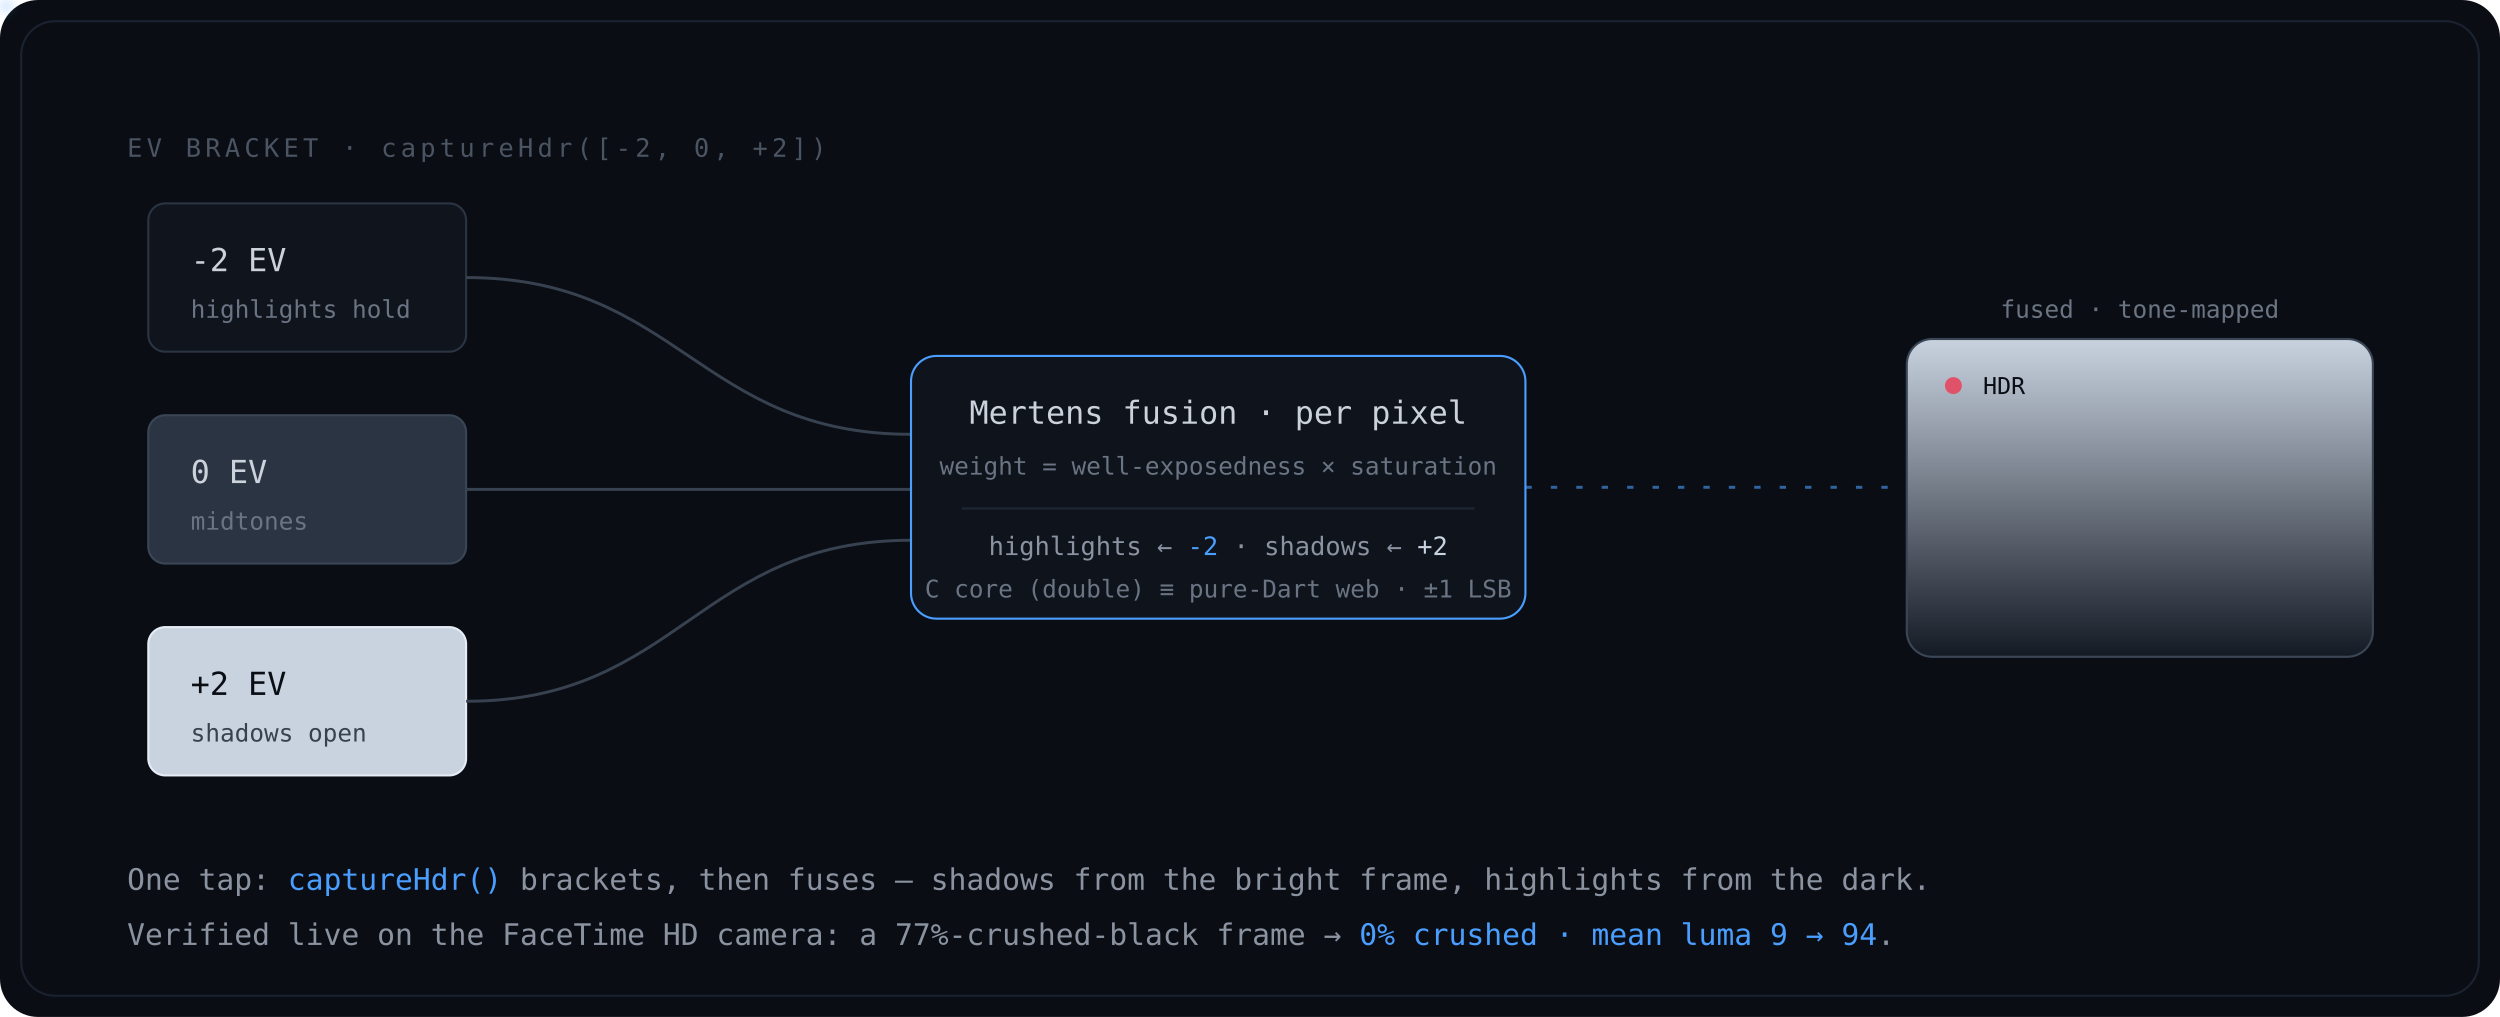
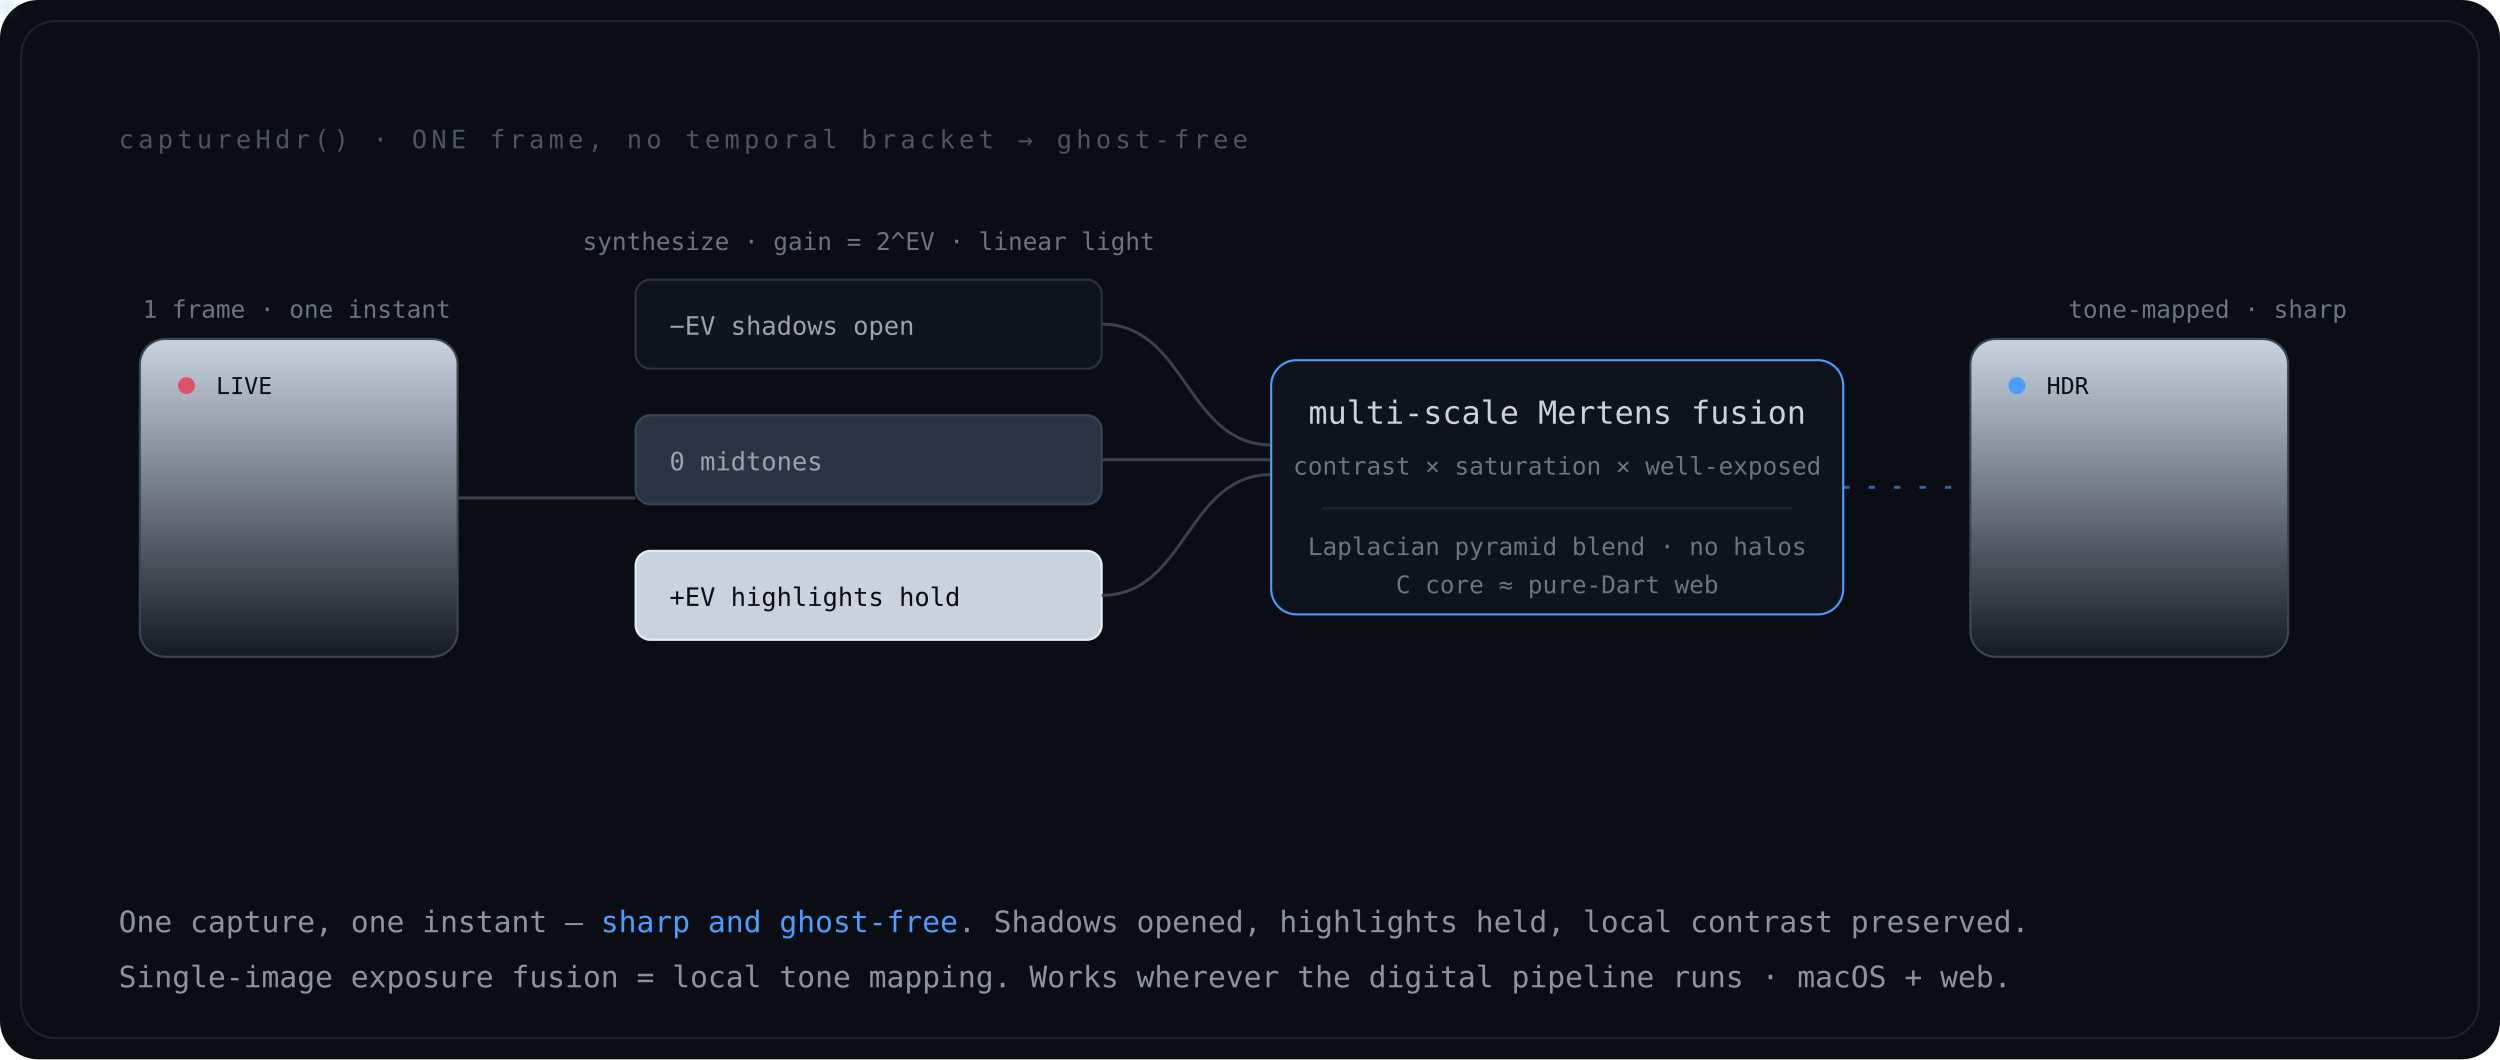
- <svg xmlns="http://www.w3.org/2000/svg" viewBox="0 0 1180 480" role="img" font-family="'Berkeley Mono','JetBrains Mono','SF Mono',ui-monospace,monospace">
+ <svg xmlns="http://www.w3.org/2000/svg" viewBox="0 0 1180 500" role="img" font-family="'Berkeley Mono','JetBrains Mono','SF Mono',ui-monospace,monospace">
  <defs>
    <filter id="gh" x="-60%" y="-60%" width="220%" height="220%">
      <feGaussianBlur stdDeviation="3" />
    </filter>
    <linearGradient id="bal" x1="0" y1="1" x2="0" y2="0">
      <stop offset="0" stop-color="#141a24" />
      <stop offset="1" stop-color="#c9d3e0" />
    </linearGradient>
    <style>
      .node{animation:in .5s ease both}@keyframes in{from{opacity:0}to{opacity:1}}
      .flow{stroke-dasharray:3 9;animation:fl 1.3s linear infinite}@keyframes fl{to{stroke-dashoffset:-24}}
      .t{fill:#cbd2dc;font-size:15px}.s{fill:#6a7482;font-size:11.5px}
      .lane{fill:#4b5462;font-size:12px;letter-spacing:2px}.cap{fill:#8b93a1;font-size:14px}.acc{fill:#4a9eff}
-       .num{fill:#8b93a1;font-size:12px}
+       .rowl{fill:#9aa3b1;font-size:12px}
    </style>
  </defs>
-   <rect width="1180" height="480" rx="18" fill="#0a0d13" />
-   <rect x="10" y="10" width="1160" height="460" rx="16" fill="none" stroke="#1a2230" />
-   <text class="lane" x="60" y="74">EV BRACKET  ·  captureHdr([-2, 0, +2])</text>
+   <rect width="1180" height="500" rx="18" fill="#0a0d13" />
+   <rect x="10" y="10" width="1160" height="480" rx="16" fill="none" stroke="#1a2230" />
+   <text class="lane" x="56" y="70">captureHdr()  ·  ONE frame, no temporal bracket → ghost-free</text>
  <g class="node" style="animation-delay:.1s">
-     <rect x="70" y="96" width="150" height="70" rx="8" fill="#10141d" stroke="#2a3442" />
-     <text class="t" x="90" y="128">-2 EV</text>
-     <text class="s" x="90" y="150">highlights hold</text>
+     <text class="s" x="140" y="150" text-anchor="middle">1 frame · one instant</text>
+     <rect x="66" y="160" width="150" height="150" rx="12" fill="url(#bal)" stroke="#3a4656" />
+     <circle cx="88" cy="182" r="4" fill="#e0526a" />
+     <text x="102" y="186" fill="#0a0d13" font-size="11">LIVE</text>
  </g>
-   <g class="node" style="animation-delay:.24s">
-     <rect x="70" y="196" width="150" height="70" rx="8" fill="#2a3442" stroke="#3a4656" />
-     <text class="t" x="90" y="228">0 EV</text>
-     <text class="s" x="90" y="250">midtones</text>
-   </g>
-   <g class="node" style="animation-delay:.38s">
-     <rect x="70" y="296" width="150" height="70" rx="8" fill="#c9d3e0" stroke="#e6ecf5" />
-     <text x="90" y="328" fill="#0a0d13" font-size="15">+2 EV</text>
-     <text x="90" y="350" fill="#37414f" font-size="11.5">shadows open</text>
+   <path d="M216,235 H300" stroke="#37414f" stroke-width="1.4" fill="none" />
+   <g class="node" style="animation-delay:.28s">
+     <text class="s" x="410" y="118" text-anchor="middle">synthesize · gain = 2^EV · linear light</text>
+     <rect x="300" y="132" width="220" height="42" rx="7" fill="#10141d" stroke="#2a3442" />
+     <text class="rowl" x="316" y="158">−EV  shadows open</text>
+     <rect x="300" y="196" width="220" height="42" rx="7" fill="#2a3442" stroke="#3a4656" />
+     <text class="rowl" x="316" y="222" fill="#cbd2dc">0     midtones</text>
+     <rect x="300" y="260" width="220" height="42" rx="7" fill="#c9d3e0" stroke="#e6ecf5" />
+     <text x="316" y="286" fill="#0a0d13" font-size="12">+EV  highlights hold</text>
  </g>
  <g stroke="#37414f" stroke-width="1.4" fill="none">
-     <path d="M220,131 C 320,131 330,205 430,205" />
-     <path d="M220,231 H430" />
-     <path d="M220,331 C 320,331 330,255 430,255" />
+     <path d="M520,153 C 560,153 560,210 600,210" />
+     <path d="M520,217 H600" />
+     <path d="M520,281 C 560,281 560,224 600,224" />
  </g>
-   <g class="node" style="animation-delay:.55s">
-     <rect x="430" y="168" width="290" height="124" rx="12" fill="#0e131c" stroke="#4a9eff" />
-     <text class="t" x="575" y="200" text-anchor="middle">Mertens fusion · per pixel</text>
-     <text class="s" x="575" y="224" text-anchor="middle">weight = well-exposedness × saturation</text>
-     <line x1="454" y1="240" x2="696" y2="240" stroke="#1e2634" />
-     <text class="num" x="575" y="262" text-anchor="middle">highlights ← <tspan class="acc">-2</tspan>   ·   shadows ← <tspan fill="#c9d3e0">+2</tspan>
-     </text>
-     <text class="s" x="575" y="282" text-anchor="middle">C core (double) ≡ pure-Dart web · ±1 LSB</text>
+   <g class="node" style="animation-delay:.5s">
+     <rect x="600" y="170" width="270" height="120" rx="12" fill="#0e131c" stroke="#4a9eff" />
+     <text class="t" x="735" y="200" text-anchor="middle">multi-scale Mertens fusion</text>
+     <text class="s" x="735" y="224" text-anchor="middle">contrast × saturation × well-exposed</text>
+     <line x1="624" y1="240" x2="846" y2="240" stroke="#1e2634" />
+     <text class="s" x="735" y="262" text-anchor="middle">Laplacian pyramid blend · no halos</text>
+     <text class="s" x="735" y="280" text-anchor="middle">C core ≈ pure-Dart web</text>
  </g>
-   <path d="M720,230 H900" stroke="#4a9eff" stroke-width="1.4" fill="none" opacity=".6" class="flow" />
-   <g class="node" style="animation-delay:.72s">
-     <text class="s" x="1010" y="150" text-anchor="middle">fused · tone-mapped</text>
-     <rect x="900" y="160" width="220" height="150" rx="12" fill="url(#bal)" stroke="#3a4656" />
-     <circle cx="922" cy="182" r="4" fill="#e0526a" />
-     <text x="936" y="186" fill="#0a0d13" font-size="11">HDR</text>
+   <path d="M870,230 H930" stroke="#4a9eff" stroke-width="1.4" fill="none" opacity=".6" class="flow" />
+   <g class="node" style="animation-delay:.7s">
+     <text class="s" x="1042" y="150" text-anchor="middle">tone-mapped · sharp</text>
+     <rect x="930" y="160" width="150" height="150" rx="12" fill="url(#bal)" stroke="#3a4656" />
+     <circle cx="952" cy="182" r="4" fill="#4a9eff" />
+     <text x="966" y="186" fill="#0a0d13" font-size="11">HDR</text>
  </g>
  <circle r="4.5" fill="#4a9eff" filter="url(#gh)">
-     <animateMotion dur="4.4s" repeatCount="indefinite" calcMode="linear" path="M145,131 L430,205 L575,230 L900,235 L1010,235" />
+     <animateMotion dur="4.6s" repeatCount="indefinite" calcMode="linear" path="M141,235 L300,217 L600,217 L930,235 L1005,235" />
  </circle>
-   <text class="cap" x="60" y="420">One tap: <tspan class="acc">captureHdr()</tspan> brackets, then fuses — shadows from the bright frame, highlights from the dark.</text>
-   <text class="cap" x="60" y="446">Verified live on the FaceTime HD camera: a 77%-crushed-black frame → <tspan class="acc">0% crushed · mean luma 9 → 94</tspan>.</text>
+   <text class="cap" x="56" y="440">One capture, one instant — <tspan class="acc">sharp and ghost-free</tspan>. Shadows opened, highlights held, local contrast preserved.</text>
+   <text class="cap" x="56" y="466">Single-image exposure fusion = local tone mapping. Works wherever the digital pipeline runs  ·  macOS + web.</text>
</svg>
